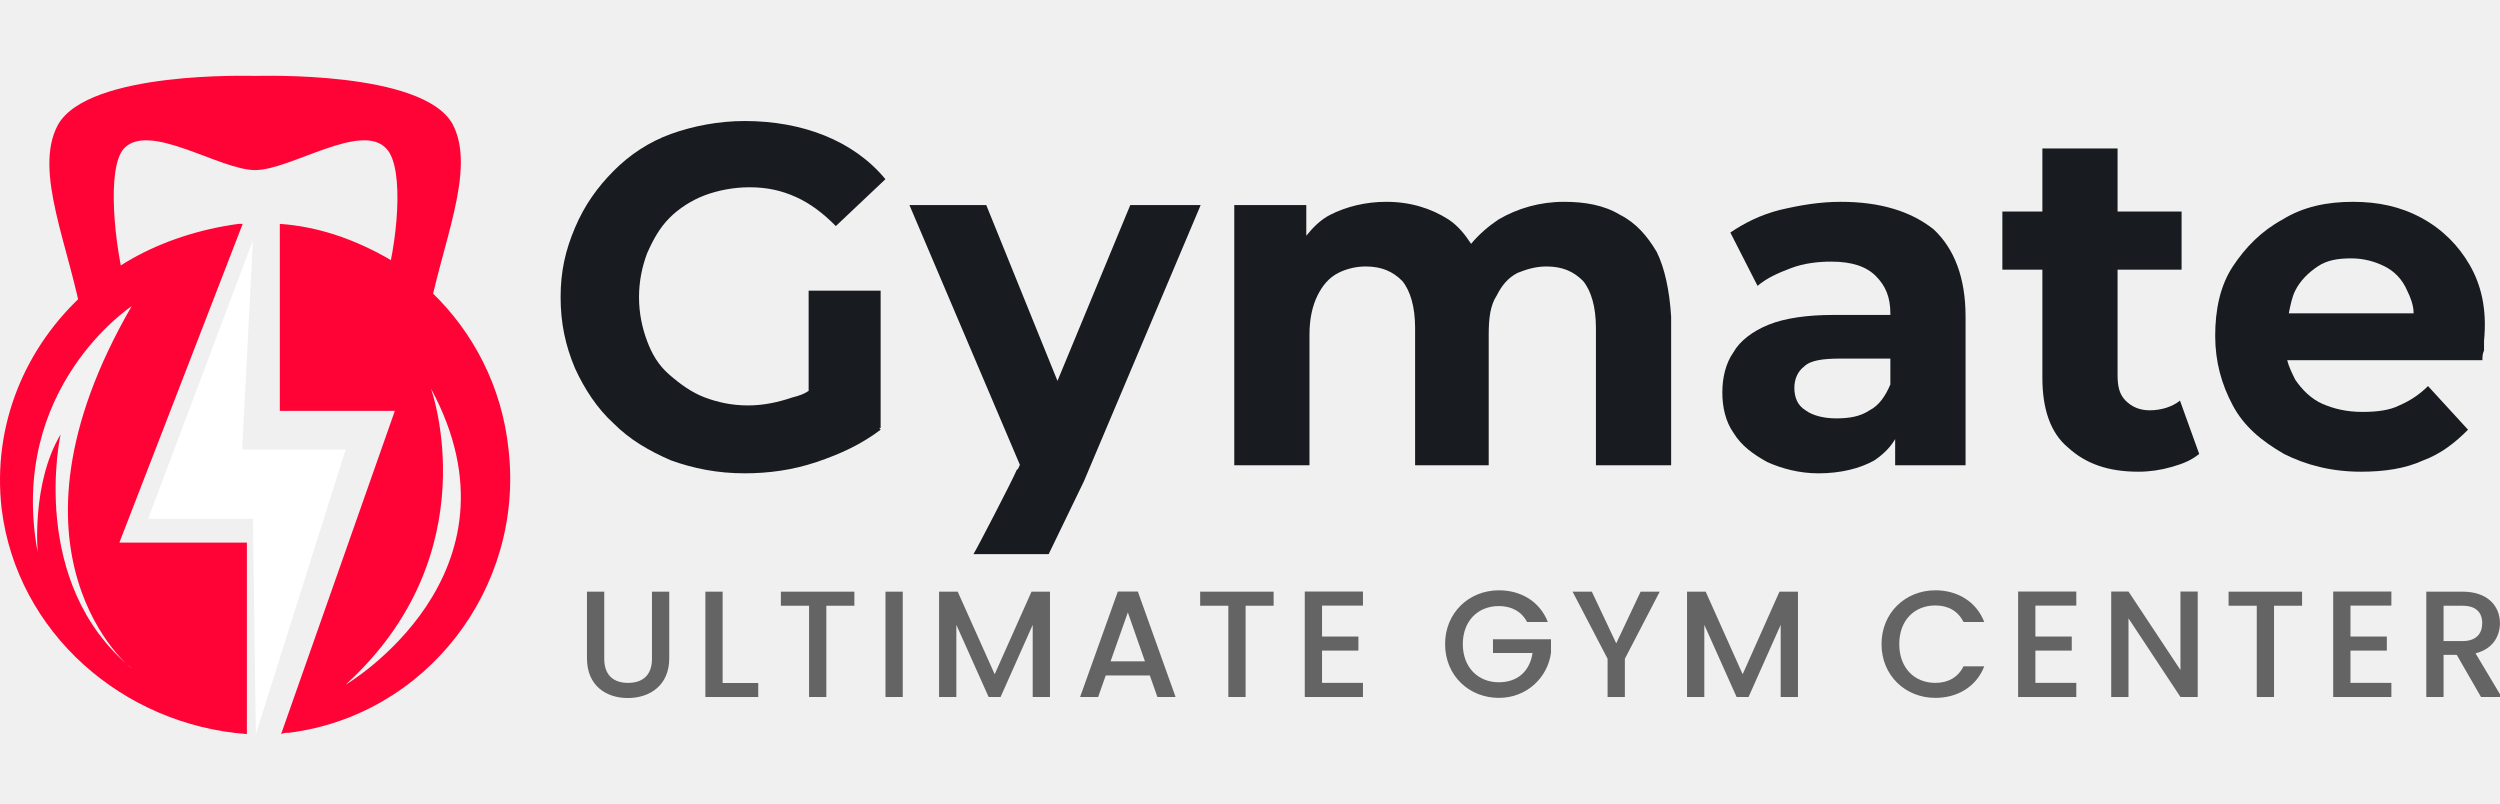
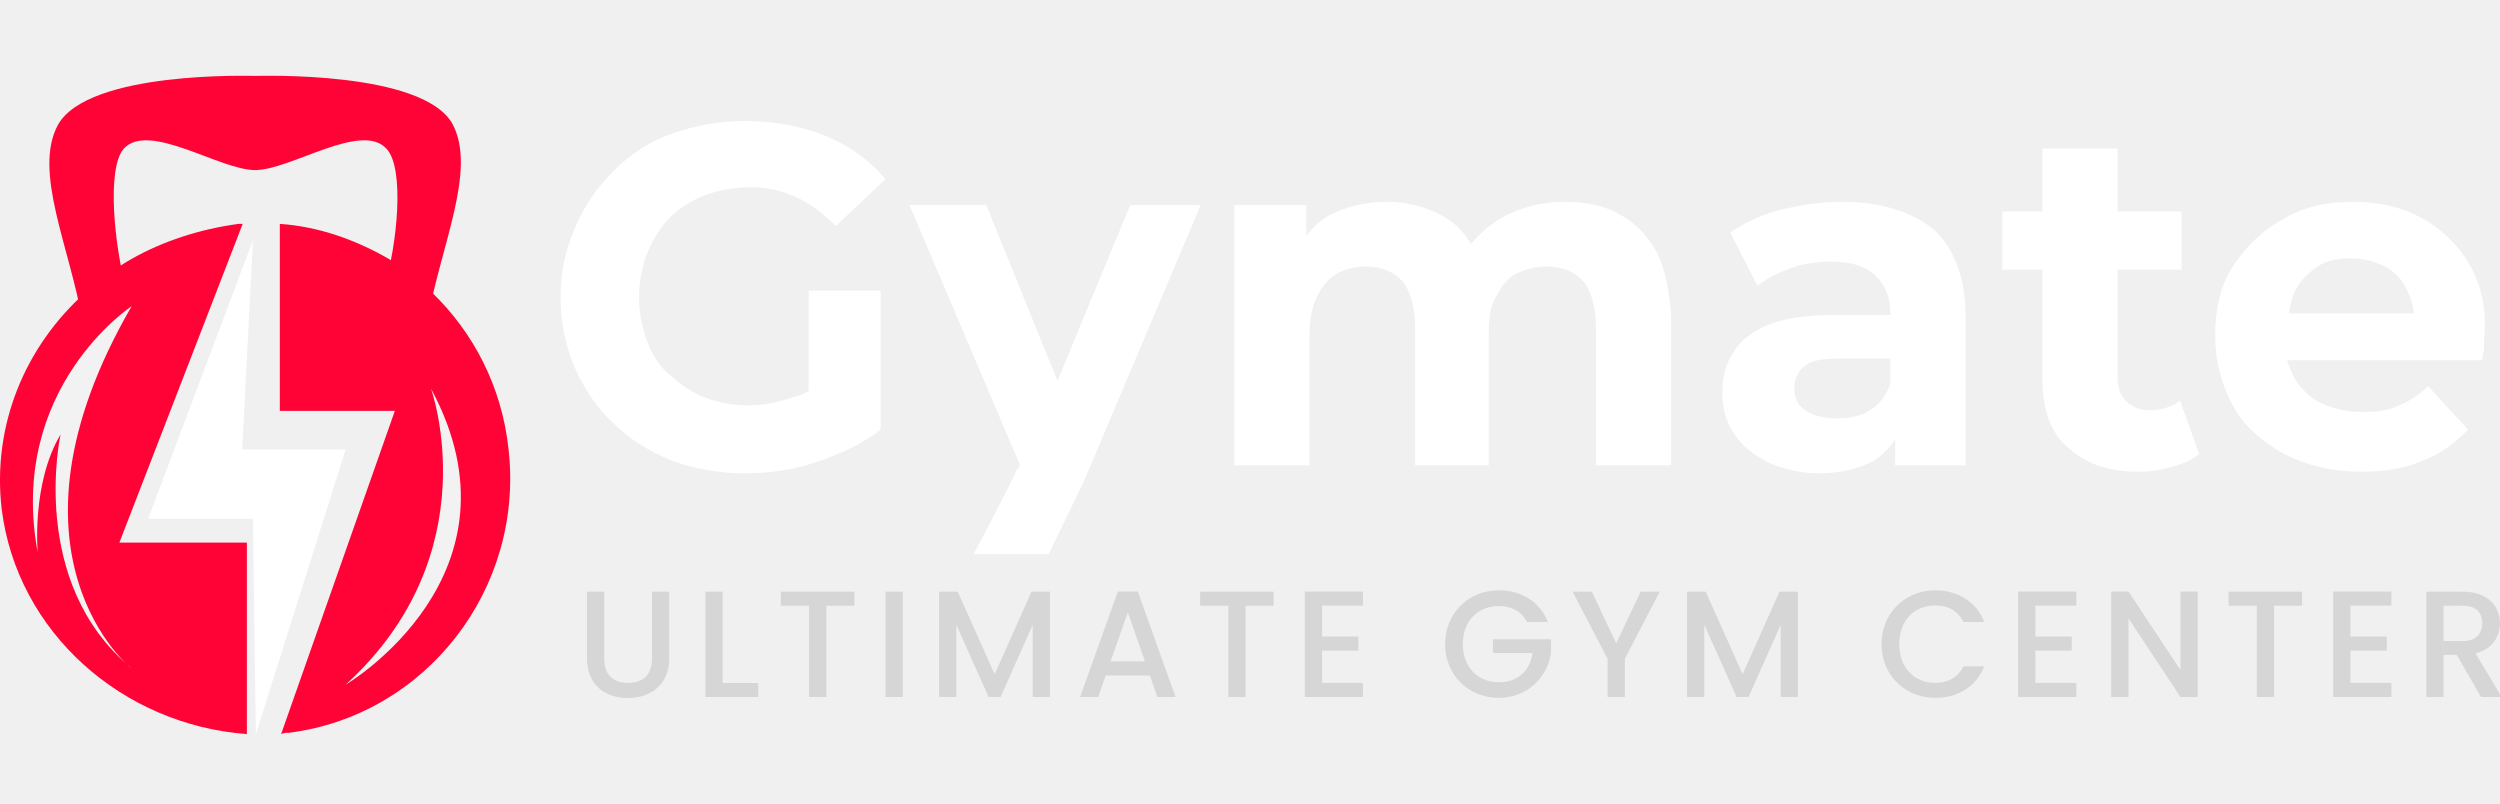
<svg xmlns="http://www.w3.org/2000/svg" width="165" height="53" viewBox="0 0 165 53" fill="none">
-   <g clip-path="url(#clip0_166_64)">
+   <g clip-path="url(#clip0_166_80)">
    <path d="M28.207 21.207C27.339 20.419 26.384 19.631 25.343 19.018C26.21 16.216 26.731 11.138 25.516 9.825C23.867 7.986 19.181 11.226 16.837 11.226C14.494 11.226 9.808 7.986 8.159 9.825C7.03 11.138 7.551 16.216 8.332 19.106C7.291 19.718 6.336 20.419 5.468 21.294C4.6 16.304 2.17 11.313 3.819 8.249C5.815 4.66 16.577 5.01 16.837 5.01C17.185 5.01 27.86 4.66 29.856 8.162C31.505 11.226 29.075 16.216 28.207 21.207Z" fill="#FF0336" />
    <path d="M19.071 48.363C18.898 48.363 18.726 48.363 18.553 48.451L26.06 27.118H18.467V14.776C21.055 14.953 23.471 15.834 25.628 17.068C26.664 17.686 27.613 18.391 28.476 19.272C31.236 21.917 33.135 25.531 33.566 29.674C34.602 38.843 28.13 47.217 19.071 48.363Z" fill="#FF0336" />
    <path d="M16.294 35.812V48.451C8.064 47.833 1.129 41.734 0.111 33.603C-0.536 28.034 1.683 22.82 5.66 19.284C6.585 18.489 7.602 17.693 8.711 17.074C10.746 15.925 13.15 15.13 15.739 14.776C15.832 14.776 15.925 14.776 16.017 14.776L7.879 35.812H16.294Z" fill="#FF0336" />
    <path d="M16.887 48.452L16.693 34.243H9.776L16.693 15.863L15.984 29.67H22.812L16.887 48.452Z" fill="white" />
    <path d="M6.518 8.259C6.518 8.259 11.652 5.618 18.467 7.071C18.467 6.939 11.932 4.298 6.518 8.259Z" fill="#FF0336" />
    <path d="M8.69 20.208C8.69 20.208 0.478 25.602 2.489 36.472C2.489 36.472 2.07 31.908 3.998 28.672C3.998 28.672 1.819 38.463 8.69 44.106C8.69 44.189 -0.778 36.555 8.69 20.208Z" fill="#F2F2F2" />
    <path d="M28.441 25.639C28.441 25.639 32.364 36.492 22.812 45.192C22.812 45.192 35.093 37.957 28.441 25.639Z" fill="#F2F2F2" />
-     <path d="M53.37 25.8C53.053 26.013 52.736 26.119 52.314 26.226C51.363 26.546 50.413 26.759 49.357 26.759C48.3 26.759 47.35 26.546 46.505 26.226C45.66 25.906 44.921 25.373 44.182 24.733C43.442 24.093 43.02 23.346 42.703 22.493C42.386 21.64 42.175 20.68 42.175 19.613C42.175 18.547 42.386 17.587 42.703 16.733C43.126 15.773 43.548 15.027 44.182 14.387C44.815 13.747 45.66 13.213 46.505 12.893C47.35 12.573 48.406 12.36 49.462 12.36C50.624 12.36 51.575 12.573 52.525 13C53.475 13.427 54.32 14.067 55.165 14.92L58.439 11.827C57.383 10.547 56.01 9.587 54.426 8.947C52.842 8.307 51.046 7.987 49.145 7.987C47.456 7.987 45.766 8.307 44.287 8.84C42.809 9.373 41.541 10.227 40.485 11.293C39.429 12.36 38.584 13.533 37.95 15.027C37.317 16.52 37 17.907 37 19.613C37 21.32 37.317 22.813 37.95 24.306C38.584 25.693 39.429 26.973 40.485 27.933C41.541 28.999 42.809 29.746 44.287 30.386C45.766 30.919 47.35 31.239 49.145 31.239C50.73 31.239 52.314 31.026 53.898 30.493C55.482 29.959 56.855 29.319 58.122 28.36L55.165 24.626C54.532 25.053 54.004 25.48 53.37 25.8ZM53.37 19.186V27.613L58.122 28.253V19.186H53.37Z" fill="#181C20" />
-     <path d="M74.598 13.534L69.74 25.267L68.472 28.466L68.05 29L67.205 30.92L67.099 31.026C66.888 31.56 64.459 36.253 64.248 36.573H69.212C69.317 36.359 71.43 31.986 71.535 31.773L79.245 13.534H74.598ZM69.845 25.267L65.093 13.534H60.023L67.416 30.92L67.627 31.453L71.007 27.933L69.845 25.267Z" fill="#181C20" />
-     <path d="M109.344 16.627C108.711 15.56 107.971 14.707 106.915 14.174C105.859 13.534 104.592 13.32 103.219 13.32C101.635 13.32 100.156 13.747 98.889 14.494C98.255 14.92 97.621 15.454 97.093 16.093C96.671 15.454 96.248 14.92 95.615 14.494C94.453 13.747 93.08 13.32 91.496 13.32C90.123 13.32 88.855 13.64 87.799 14.174C87.165 14.494 86.637 15.027 86.215 15.56V13.534H81.462V30.706H86.426V22.067C86.426 21 86.637 20.147 86.954 19.507C87.271 18.867 87.694 18.333 88.327 18.013C88.75 17.8 89.383 17.587 90.123 17.587C91.179 17.587 91.918 17.907 92.552 18.547C93.08 19.187 93.397 20.253 93.397 21.64V30.706H98.255V22.067C98.255 21 98.361 20.147 98.783 19.507C99.1 18.867 99.522 18.333 100.156 18.013C100.684 17.8 101.318 17.587 102.057 17.587C103.113 17.587 103.852 17.907 104.486 18.547C105.014 19.187 105.331 20.253 105.331 21.64V30.706H110.295V20.893C110.189 19.187 109.872 17.693 109.344 16.627Z" fill="#181C20" />
-     <path d="M124.764 25.373C124.447 26.12 124.024 26.76 123.391 27.08C122.757 27.506 122.018 27.613 121.173 27.613C120.328 27.613 119.589 27.4 119.166 27.08C118.638 26.76 118.427 26.227 118.427 25.587C118.427 25.053 118.638 24.52 119.061 24.2C119.483 23.773 120.328 23.667 121.49 23.667H125.503V20.787H120.962C119.272 20.787 117.793 21 116.737 21.427C115.681 21.853 114.836 22.493 114.414 23.24C113.886 23.987 113.674 24.947 113.674 25.907C113.674 26.866 113.886 27.826 114.414 28.573C114.942 29.426 115.681 29.96 116.631 30.493C117.582 30.92 118.744 31.24 120.011 31.24C121.49 31.24 122.757 30.92 123.707 30.386C124.341 29.96 124.869 29.426 125.186 28.786C125.397 28.466 125.503 28.146 125.608 27.826L124.764 25.373ZM127.615 15.133C126.137 13.96 124.13 13.32 121.49 13.32C120.117 13.32 118.849 13.534 117.476 13.854C116.209 14.174 115.153 14.707 114.202 15.347L115.998 18.867C116.631 18.333 117.371 18.013 118.216 17.693C119.061 17.373 120.011 17.267 120.856 17.267C122.229 17.267 123.179 17.587 123.813 18.227C124.447 18.867 124.764 19.613 124.764 20.68V26.653L125.08 27.4V30.706H129.727V20.893C129.727 18.333 128.988 16.413 127.615 15.133Z" fill="#181C20" />
-     <path d="M132.156 13.96V17.8H143.985V13.96H132.156ZM143.879 26.44C143.351 26.866 142.612 27.08 141.873 27.08C141.239 27.08 140.711 26.866 140.288 26.44C139.866 26.013 139.76 25.48 139.76 24.733V9.8H134.797V24.946C134.797 26.973 135.325 28.573 136.486 29.533C137.648 30.599 139.127 31.133 141.133 31.133C141.873 31.133 142.612 31.026 143.351 30.813C144.09 30.599 144.619 30.386 145.147 29.96L143.879 26.44Z" fill="#181C20" />
-     <path d="M162.995 17.48C162.256 16.2 161.2 15.133 159.827 14.387C158.454 13.64 156.975 13.32 155.286 13.32C153.596 13.32 152.012 13.64 150.639 14.494C149.266 15.24 148.21 16.307 147.365 17.587C146.52 18.867 146.203 20.467 146.203 22.173C146.203 23.88 146.625 25.373 147.365 26.76C148.104 28.146 149.266 29.106 150.744 29.96C152.223 30.706 153.913 31.133 155.814 31.133C157.398 31.133 158.771 30.92 159.932 30.386C161.094 29.96 162.045 29.213 162.89 28.36L160.249 25.48C159.721 26.013 159.088 26.44 158.348 26.76C157.715 27.08 156.87 27.186 155.919 27.186C154.863 27.186 154.018 26.973 153.279 26.653C152.54 26.333 151.906 25.693 151.483 25.053C151.272 24.627 151.061 24.2 150.955 23.773H163.84C163.84 23.56 163.84 23.347 163.946 23.133C163.946 22.92 163.946 22.707 163.946 22.493C164.157 20.36 163.734 18.76 162.995 17.48ZM151.061 20.68C151.167 20.147 151.272 19.613 151.483 19.187C151.8 18.547 152.328 18.013 152.962 17.587C153.596 17.16 154.335 17.053 155.18 17.053C156.025 17.053 156.764 17.267 157.398 17.587C158.031 17.907 158.559 18.44 158.876 19.187C159.088 19.613 159.299 20.147 159.299 20.68H151.061Z" fill="#181C20" />
-     <path d="M38.74 43.46C38.74 45.23 39.98 46.07 41.44 46.07C42.89 46.07 44.17 45.23 44.17 43.46V39.05H43.03V43.48C43.03 44.56 42.42 45.07 41.45 45.07C40.49 45.07 39.88 44.56 39.88 43.48V39.05H38.74V43.46ZM46.554 39.05V46H50.044V45.08H47.694V39.05H46.554ZM51.538 39.98H53.398V46H54.538V39.98H56.388V39.05H51.538V39.98ZM58.442 46H59.582V39.05H58.442V46ZM61.979 46H63.119V41.24L65.249 46H66.039L68.159 41.24V46H69.299V39.05H68.079L65.649 44.5L63.209 39.05H61.979V46ZM76.388 46H77.588L75.097 39.04H73.778L71.287 46H72.478L72.978 44.58H75.888L76.388 46ZM75.567 43.65H73.297L74.438 40.42L75.567 43.65ZM79.21 39.98H81.07V46H82.21V39.98H84.06V39.05H79.21V39.98ZM89.955 39.04H86.115V46H89.955V45.07H87.255V42.94H89.655V42.01H87.255V39.97H89.955V39.04ZM98.926 38.96C96.966 38.96 95.376 40.43 95.376 42.51C95.376 44.6 96.966 46.06 98.926 46.06C100.796 46.06 102.156 44.69 102.366 43.08V42.19H98.536V43.1H101.146C100.976 44.27 100.186 45.03 98.926 45.03C97.546 45.03 96.546 44.04 96.546 42.51C96.546 40.98 97.546 40 98.926 40C99.756 40 100.416 40.35 100.786 41.05H102.156C101.626 39.69 100.376 38.96 98.926 38.96ZM106.101 43.48V46H107.241V43.48L109.541 39.05H108.281L106.671 42.46L105.061 39.05H103.791L106.101 43.48ZM111.345 46H112.485V41.24L114.615 46H115.405L117.525 41.24V46H118.665V39.05H117.445L115.015 44.5L112.575 39.05H111.345V46ZM124.181 42.51C124.181 44.6 125.771 46.06 127.731 46.06C129.181 46.06 130.431 45.34 130.961 43.98H129.591C129.221 44.72 128.561 45.07 127.731 45.07C126.351 45.07 125.351 44.08 125.351 42.51C125.351 40.94 126.351 39.96 127.731 39.96C128.561 39.96 129.221 40.31 129.591 41.05H130.961C130.431 39.69 129.181 38.96 127.731 38.96C125.771 38.96 124.181 40.43 124.181 42.51ZM137.036 39.04H133.196V46H137.036V45.07H134.336V42.94H136.736V42.01H134.336V39.97H137.036V39.04ZM143.91 39.04V44.22L140.48 39.04H139.34V46H140.48V40.81L143.91 46H145.05V39.04H143.91ZM147.087 39.98H148.947V46H150.087V39.98H151.937V39.05H147.087V39.98ZM157.831 39.04H153.991V46H157.831V45.07H155.131V42.94H157.531V42.01H155.131V39.97H157.831V39.04ZM163.826 41.13C163.826 41.82 163.426 42.31 162.536 42.31H161.276V39.98H162.536C163.426 39.98 163.826 40.43 163.826 41.13ZM160.136 39.05V46H161.276V43.22H162.146L163.746 46H165.106L163.386 43.12C164.556 42.83 164.996 41.95 164.996 41.13C164.996 40 164.186 39.05 162.536 39.05H160.136Z" fill="#646464" />
+     <path d="M53.37 25.8C53.053 26.013 52.736 26.119 52.314 26.226C51.363 26.546 50.413 26.759 49.357 26.759C48.3 26.759 47.35 26.546 46.505 26.226C45.66 25.906 44.921 25.373 44.182 24.733C43.442 24.093 43.02 23.346 42.703 22.493C42.386 21.64 42.175 20.68 42.175 19.613C42.175 18.547 42.386 17.587 42.703 16.733C43.126 15.773 43.548 15.027 44.182 14.387C44.815 13.747 45.66 13.213 46.505 12.893C47.35 12.573 48.406 12.36 49.462 12.36C50.624 12.36 51.575 12.573 52.525 13C53.475 13.427 54.32 14.067 55.165 14.92L58.439 11.827C57.383 10.547 56.01 9.587 54.426 8.947C52.842 8.307 51.046 7.987 49.145 7.987C47.456 7.987 45.766 8.307 44.287 8.84C42.809 9.373 41.541 10.227 40.485 11.293C39.429 12.36 38.584 13.533 37.95 15.027C37.317 16.52 37 17.907 37 19.613C37 21.32 37.317 22.813 37.95 24.306C38.584 25.693 39.429 26.973 40.485 27.933C41.541 28.999 42.809 29.746 44.287 30.386C45.766 30.919 47.35 31.239 49.145 31.239C50.73 31.239 52.314 31.026 53.898 30.493C55.482 29.959 56.855 29.319 58.122 28.36L55.165 24.626C54.532 25.053 54.004 25.48 53.37 25.8ZM53.37 19.186V27.613L58.122 28.253V19.186H53.37Z" fill="white" />
+     <path d="M74.598 13.534L69.74 25.267L68.472 28.466L68.05 29L67.205 30.92L67.099 31.026C66.888 31.56 64.459 36.253 64.248 36.573H69.212C69.317 36.359 71.43 31.986 71.535 31.773L79.245 13.534H74.598ZM69.845 25.267L65.093 13.534H60.023L67.416 30.92L67.627 31.453L71.007 27.933L69.845 25.267Z" fill="white" />
+     <path d="M109.344 16.627C108.711 15.56 107.971 14.707 106.915 14.174C105.859 13.534 104.592 13.32 103.219 13.32C101.635 13.32 100.156 13.747 98.889 14.494C98.255 14.92 97.621 15.454 97.093 16.093C96.671 15.454 96.248 14.92 95.615 14.494C94.453 13.747 93.08 13.32 91.496 13.32C90.123 13.32 88.855 13.64 87.799 14.174C87.165 14.494 86.637 15.027 86.215 15.56V13.534H81.462V30.706H86.426V22.067C86.426 21 86.637 20.147 86.954 19.507C87.271 18.867 87.694 18.333 88.327 18.013C88.75 17.8 89.383 17.587 90.123 17.587C91.179 17.587 91.918 17.907 92.552 18.547C93.08 19.187 93.397 20.253 93.397 21.64V30.706H98.255V22.067C98.255 21 98.361 20.147 98.783 19.507C99.1 18.867 99.522 18.333 100.156 18.013C100.684 17.8 101.318 17.587 102.057 17.587C103.113 17.587 103.852 17.907 104.486 18.547C105.014 19.187 105.331 20.253 105.331 21.64V30.706H110.295V20.893C110.189 19.187 109.872 17.693 109.344 16.627Z" fill="white" />
+     <path d="M124.764 25.373C124.447 26.12 124.024 26.76 123.391 27.08C122.757 27.506 122.018 27.613 121.173 27.613C120.328 27.613 119.589 27.4 119.166 27.08C118.638 26.76 118.427 26.227 118.427 25.587C118.427 25.053 118.638 24.52 119.061 24.2C119.483 23.773 120.328 23.667 121.49 23.667H125.503V20.787H120.962C119.272 20.787 117.793 21 116.737 21.427C115.681 21.853 114.836 22.493 114.414 23.24C113.886 23.987 113.674 24.947 113.674 25.907C113.674 26.866 113.886 27.826 114.414 28.573C114.942 29.426 115.681 29.96 116.631 30.493C117.582 30.92 118.744 31.24 120.011 31.24C121.49 31.24 122.757 30.92 123.707 30.386C124.341 29.96 124.869 29.426 125.186 28.786C125.397 28.466 125.503 28.146 125.608 27.826L124.764 25.373ZM127.615 15.133C126.137 13.96 124.13 13.32 121.49 13.32C120.117 13.32 118.849 13.534 117.476 13.854C116.209 14.174 115.153 14.707 114.202 15.347L115.998 18.867C116.631 18.333 117.371 18.013 118.216 17.693C119.061 17.373 120.011 17.267 120.856 17.267C122.229 17.267 123.179 17.587 123.813 18.227C124.447 18.867 124.764 19.613 124.764 20.68V26.653L125.08 27.4V30.706H129.727V20.893C129.727 18.333 128.988 16.413 127.615 15.133Z" fill="white" />
+     <path d="M132.156 13.96V17.8H143.985V13.96H132.156ZM143.879 26.44C143.351 26.866 142.612 27.08 141.873 27.08C141.239 27.08 140.711 26.866 140.288 26.44C139.866 26.013 139.76 25.48 139.76 24.733V9.8H134.797V24.946C134.797 26.973 135.325 28.573 136.486 29.533C137.648 30.599 139.127 31.133 141.133 31.133C141.873 31.133 142.612 31.026 143.351 30.813C144.09 30.599 144.619 30.386 145.147 29.96L143.879 26.44Z" fill="white" />
+     <path d="M162.995 17.48C162.256 16.2 161.2 15.133 159.827 14.387C158.454 13.64 156.975 13.32 155.286 13.32C153.596 13.32 152.012 13.64 150.639 14.494C149.266 15.24 148.21 16.307 147.365 17.587C146.52 18.867 146.203 20.467 146.203 22.173C146.203 23.88 146.625 25.373 147.365 26.76C148.104 28.146 149.266 29.106 150.744 29.96C152.223 30.706 153.913 31.133 155.814 31.133C157.398 31.133 158.771 30.92 159.932 30.386C161.094 29.96 162.045 29.213 162.89 28.36L160.249 25.48C159.721 26.013 159.088 26.44 158.348 26.76C157.715 27.08 156.87 27.186 155.919 27.186C154.863 27.186 154.018 26.973 153.279 26.653C152.54 26.333 151.906 25.693 151.483 25.053C151.272 24.627 151.061 24.2 150.955 23.773H163.84C163.84 23.56 163.84 23.347 163.946 23.133C163.946 22.92 163.946 22.707 163.946 22.493C164.157 20.36 163.734 18.76 162.995 17.48ZM151.061 20.68C151.167 20.147 151.272 19.613 151.483 19.187C151.8 18.547 152.328 18.013 152.962 17.587C153.596 17.16 154.335 17.053 155.18 17.053C156.025 17.053 156.764 17.267 157.398 17.587C158.031 17.907 158.559 18.44 158.876 19.187C159.088 19.613 159.299 20.147 159.299 20.68H151.061Z" fill="white" />
+     <path d="M38.74 43.46C38.74 45.23 39.98 46.07 41.44 46.07C42.89 46.07 44.17 45.23 44.17 43.46V39.05H43.03V43.48C43.03 44.56 42.42 45.07 41.45 45.07C40.49 45.07 39.88 44.56 39.88 43.48V39.05H38.74V43.46ZM46.554 39.05V46H50.044V45.08H47.694V39.05H46.554ZM51.538 39.98H53.398V46H54.538V39.98H56.388V39.05H51.538V39.98ZM58.442 46H59.582V39.05H58.442V46ZM61.979 46H63.119V41.24L65.249 46H66.039L68.159 41.24V46H69.299V39.05H68.079L65.649 44.5L63.209 39.05H61.979V46ZM76.388 46H77.588L75.097 39.04H73.778L71.287 46H72.478L72.978 44.58H75.888L76.388 46ZM75.567 43.65H73.297L74.438 40.42L75.567 43.65ZM79.21 39.98H81.07V46H82.21V39.98H84.06V39.05H79.21V39.98ZM89.955 39.04H86.115V46H89.955V45.07H87.255V42.94H89.655V42.01H87.255V39.97H89.955V39.04ZM98.926 38.96C96.966 38.96 95.376 40.43 95.376 42.51C95.376 44.6 96.966 46.06 98.926 46.06C100.796 46.06 102.156 44.69 102.366 43.08V42.19H98.536V43.1H101.146C100.976 44.27 100.186 45.03 98.926 45.03C97.546 45.03 96.546 44.04 96.546 42.51C96.546 40.98 97.546 40 98.926 40C99.756 40 100.416 40.35 100.786 41.05H102.156C101.626 39.69 100.376 38.96 98.926 38.96ZM106.101 43.48V46H107.241V43.48L109.541 39.05H108.281L106.671 42.46L105.061 39.05H103.791L106.101 43.48ZM111.345 46H112.485V41.24L114.615 46H115.405L117.525 41.24V46H118.665V39.05H117.445L115.015 44.5L112.575 39.05H111.345V46ZM124.181 42.51C124.181 44.6 125.771 46.06 127.731 46.06C129.181 46.06 130.431 45.34 130.961 43.98H129.591C129.221 44.72 128.561 45.07 127.731 45.07C126.351 45.07 125.351 44.08 125.351 42.51C125.351 40.94 126.351 39.96 127.731 39.96C128.561 39.96 129.221 40.31 129.591 41.05H130.961C130.431 39.69 129.181 38.96 127.731 38.96C125.771 38.96 124.181 40.43 124.181 42.51ZM137.036 39.04H133.196V46H137.036V45.07H134.336V42.94H136.736V42.01H134.336V39.97H137.036V39.04ZM143.91 39.04V44.22L140.48 39.04H139.34V46H140.48V40.81L143.91 46H145.05V39.04H143.91ZM147.087 39.98H148.947V46H150.087V39.98H151.937V39.05H147.087V39.98ZM157.831 39.04H153.991V46H157.831V45.07H155.131V42.94H157.531V42.01H155.131V39.97H157.831V39.04ZM163.826 41.13C163.826 41.82 163.426 42.31 162.536 42.31H161.276V39.98H162.536C163.426 39.98 163.826 40.43 163.826 41.13ZM160.136 39.05V46H161.276V43.22H162.146L163.746 46H165.106L163.386 43.12C164.556 42.83 164.996 41.95 164.996 41.13C164.996 40 164.186 39.05 162.536 39.05H160.136Z" fill="#D6D6D6" />
  </g>
  <defs>
-     <clipPath id="clip0_166_64">
+     <clipPath id="clip0_166_80">
      <rect width="165" height="53" fill="white" />
    </clipPath>
  </defs>
</svg>
